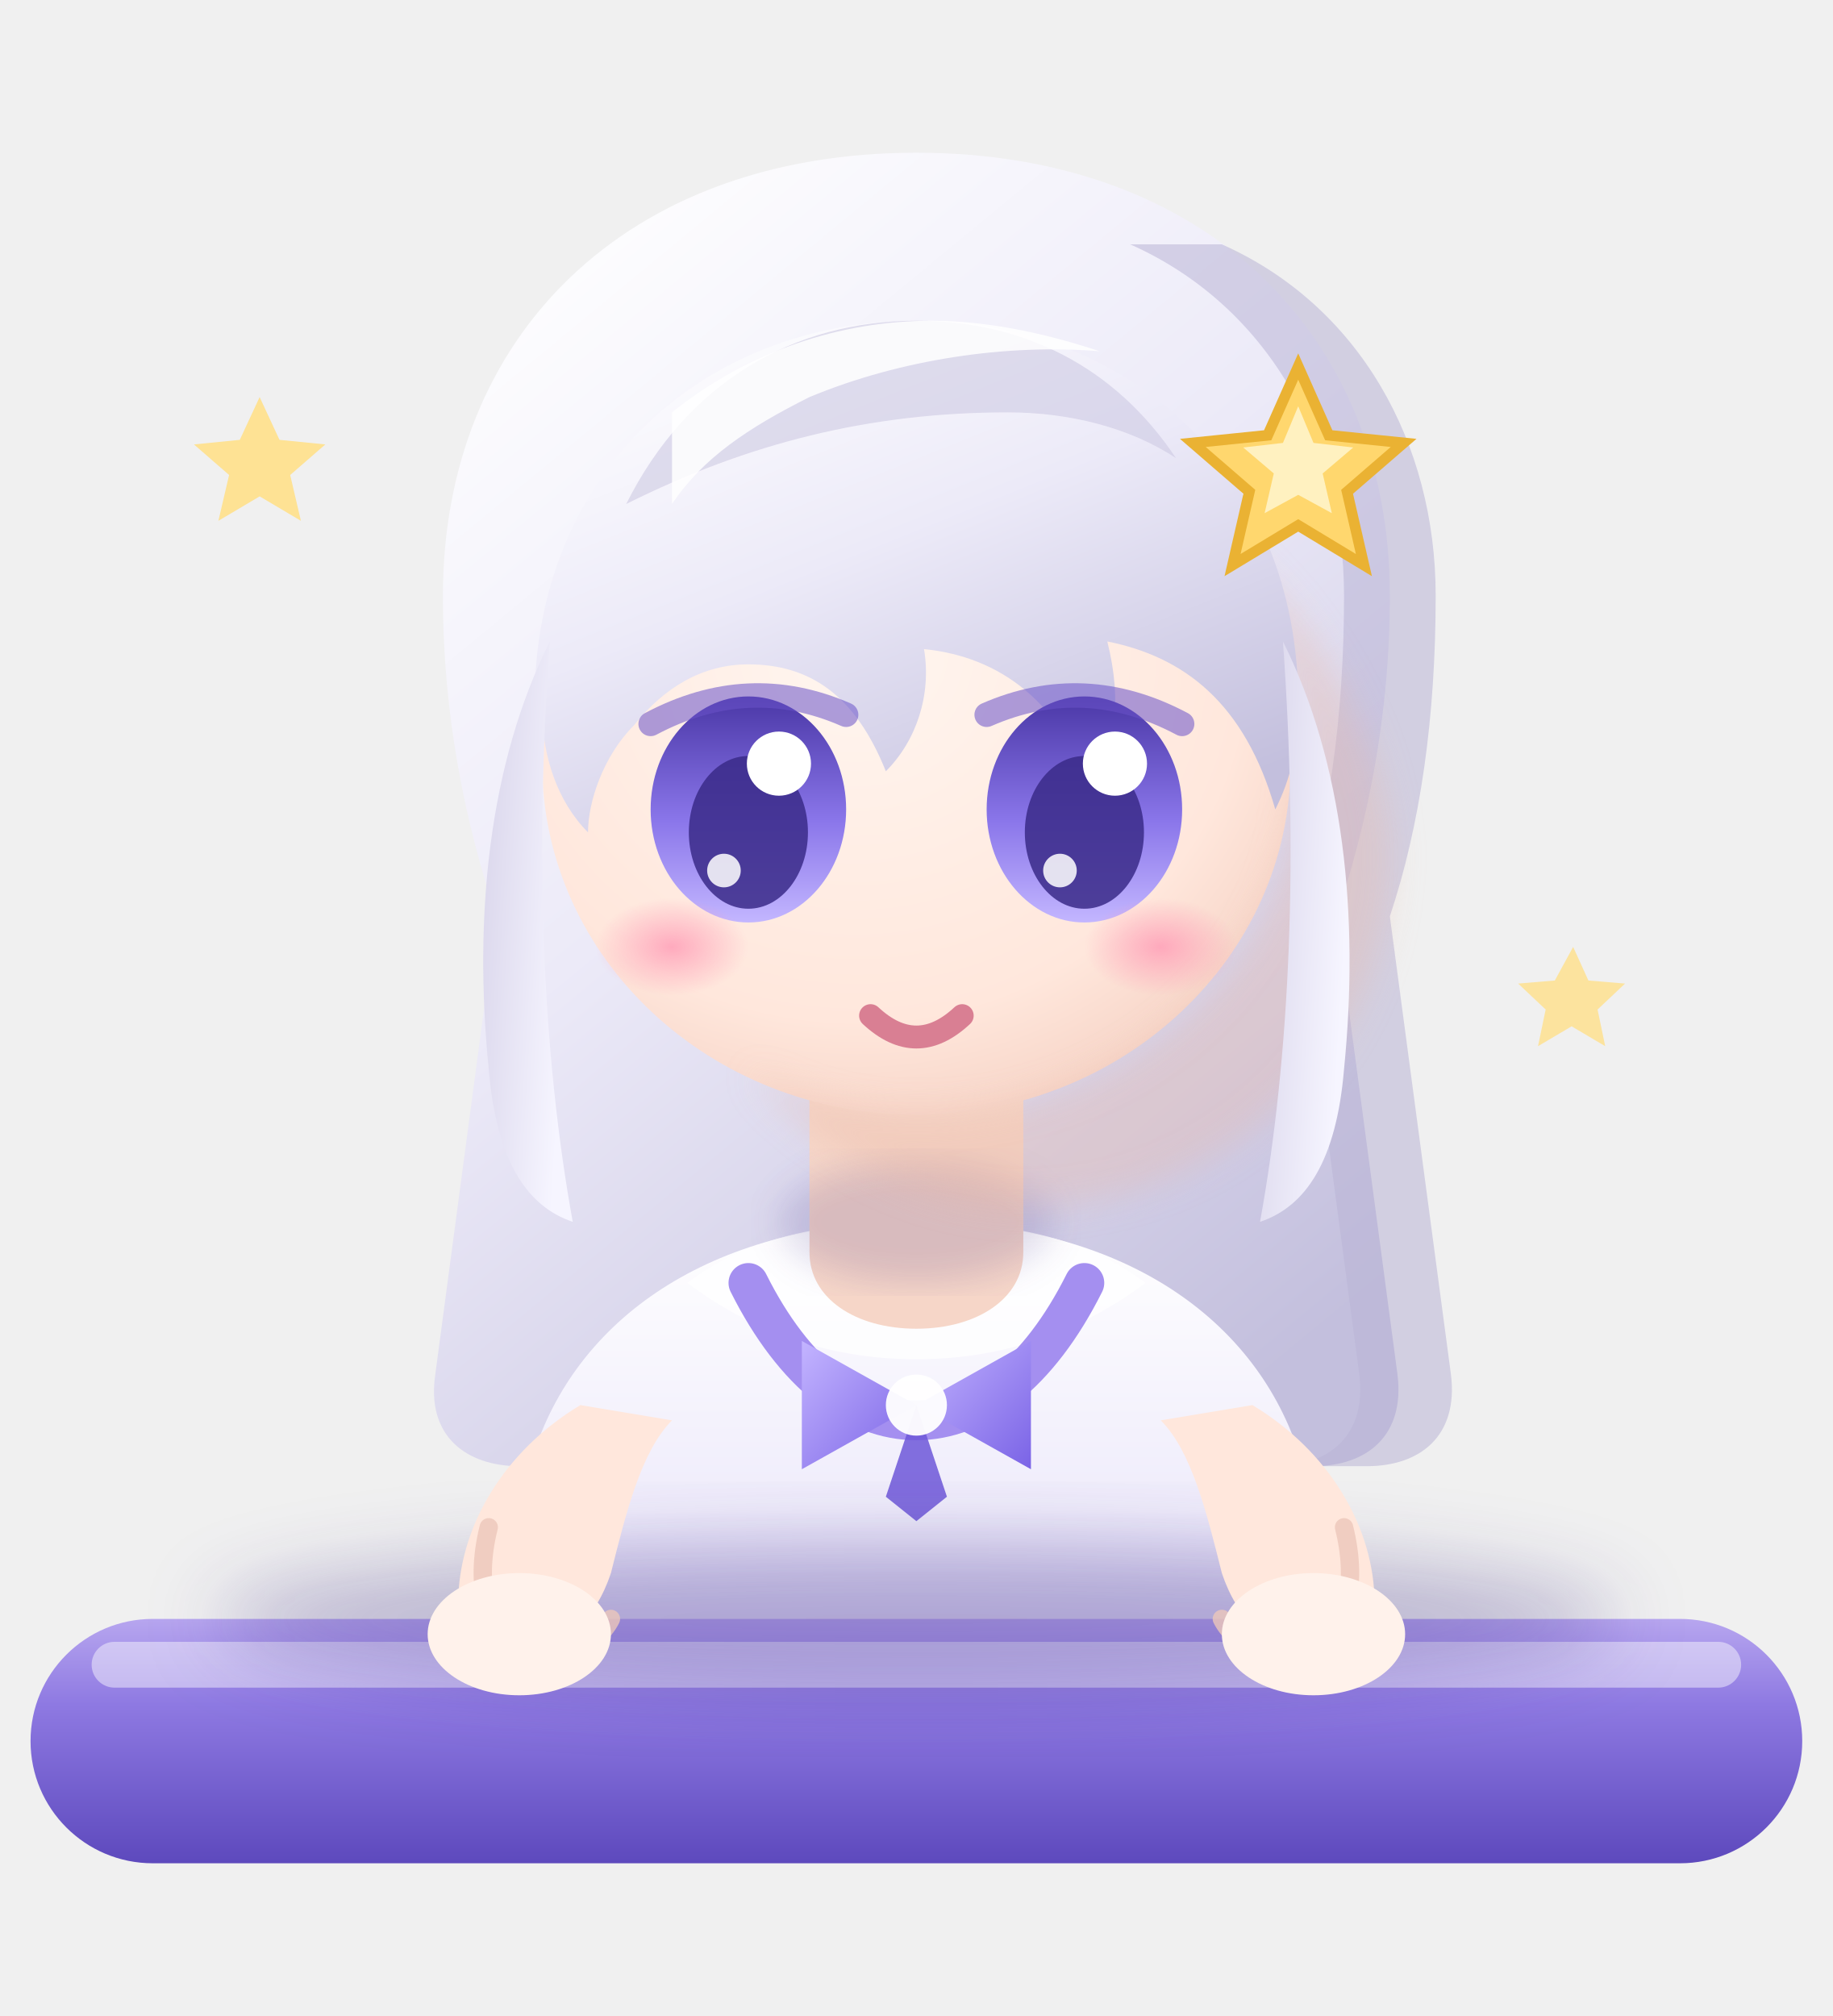
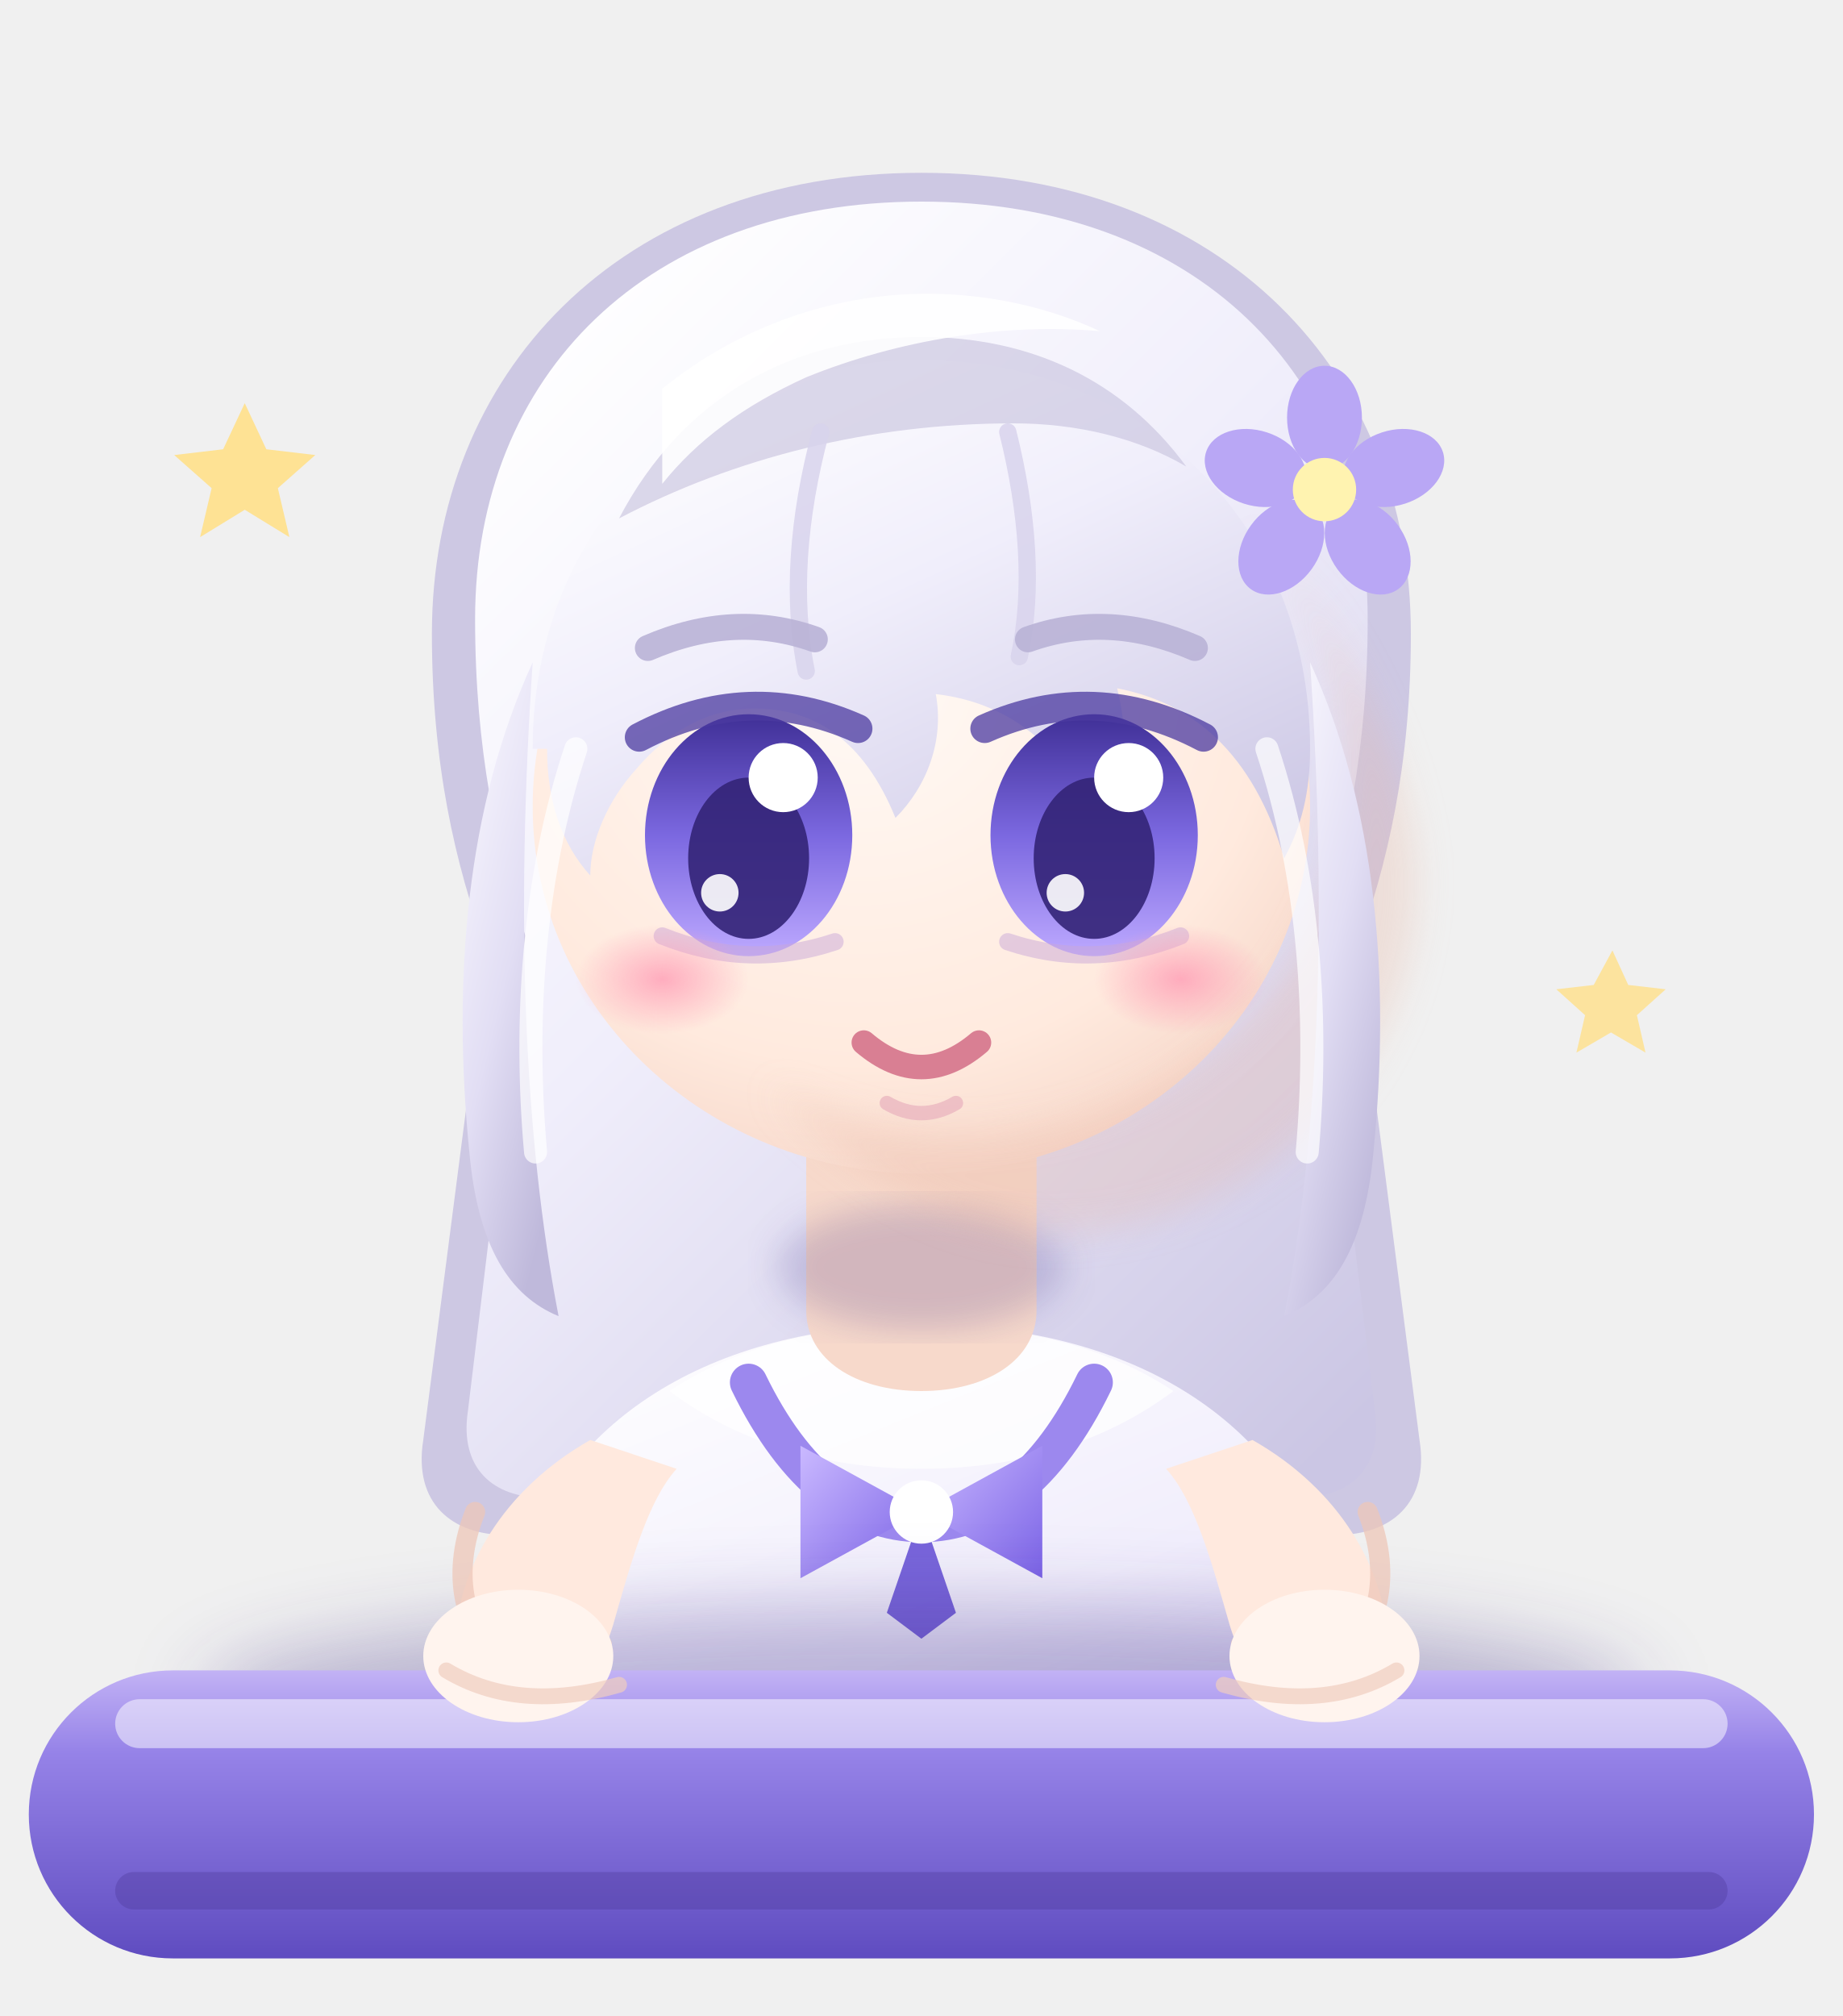
- <svg xmlns="http://www.w3.org/2000/svg" viewBox="0 0 120 132" width="120" height="132" role="img" aria-label="银发少女桌宠">
+ <svg xmlns="http://www.w3.org/2000/svg" viewBox="0 0 128 140" width="128" height="140" role="img" aria-label="银发紫瞳少女桌宠">
  <defs>
-     <linearGradient id="hairBase" x1="0.15" y1="0" x2="0.75" y2="1">
+     <linearGradient id="hairTop" x1="0.2" y1="0" x2="0.9" y2="1">
      <stop offset="0" stop-color="#ffffff" />
-       <stop offset="0.45" stop-color="#eceaf8" />
-       <stop offset="1" stop-color="#c3bfdd" />
+       <stop offset="0.42" stop-color="#f0eefb" />
+       <stop offset="1" stop-color="#cbc6e4" />
    </linearGradient>
-     <linearGradient id="hairSide" x1="0" y1="0" x2="1" y2="0.4">
-       <stop offset="0" stop-color="#d8d4ea" />
-       <stop offset="1" stop-color="#f6f5ff" />
+     <linearGradient id="hairLock" x1="0" y1="0" x2="0.6" y2="1">
+       <stop offset="0" stop-color="#fbfaff" />
+       <stop offset="0.55" stop-color="#e2def4" />
+       <stop offset="1" stop-color="#bfb9db" />
    </linearGradient>
-     <linearGradient id="dressG" x1="0" y1="0" x2="0" y2="1">
+     <linearGradient id="dressBody" x1="0.1" y1="0" x2="0.9" y2="1">
      <stop offset="0" stop-color="#ffffff" />
-       <stop offset="0.7" stop-color="#efecfb" />
-       <stop offset="1" stop-color="#d9d3f2" />
+       <stop offset="0.62" stop-color="#f1eefc" />
+       <stop offset="1" stop-color="#d7d0f0" />
    </linearGradient>
-     <linearGradient id="ledgeG" x1="0" y1="0" x2="0" y2="1">
-       <stop offset="0" stop-color="#b7a6ef" />
-       <stop offset="0.35" stop-color="#8e79e2" />
-       <stop offset="1" stop-color="#5d49bd" />
+     <linearGradient id="ledgeTop" x1="0" y1="0" x2="0" y2="1">
+       <stop offset="0" stop-color="#c2b2f5" />
+       <stop offset="0.28" stop-color="#9683e8" />
+       <stop offset="1" stop-color="#5f4cc0" />
    </linearGradient>
-     <linearGradient id="ribbonG" x1="0" y1="0" x2="1" y2="1">
-       <stop offset="0" stop-color="#c3b4ff" />
-       <stop offset="1" stop-color="#7a63e6" />
+     <linearGradient id="ribbon" x1="0" y1="0" x2="1" y2="1">
+       <stop offset="0" stop-color="#cab9ff" />
+       <stop offset="1" stop-color="#7b63e6" />
    </linearGradient>
-     <radialGradient id="skinG" cx="0.42" cy="0.34" r="0.75">
-       <stop offset="0" stop-color="#fff6f0" />
-       <stop offset="0.7" stop-color="#ffe7dc" />
-       <stop offset="1" stop-color="#f3cdbf" />
+     <linearGradient id="iris" x1="0" y1="0" x2="0" y2="1">
+       <stop offset="0" stop-color="#3f2f96" />
+       <stop offset="0.5" stop-color="#7b68e0" />
+       <stop offset="1" stop-color="#bda9ff" />
+     </linearGradient>
+     <radialGradient id="skin" cx="0.42" cy="0.32" r="0.78">
+       <stop offset="0" stop-color="#fffaf6" />
+       <stop offset="0.68" stop-color="#ffeade" />
+       <stop offset="1" stop-color="#f4d2c4" />
    </radialGradient>
-     <radialGradient id="cheekG" cx="0.5" cy="0.5" r="0.5">
-       <stop offset="0" stop-color="#ff9fb8" stop-opacity="0.85" />
-       <stop offset="1" stop-color="#ff9fb8" stop-opacity="0" />
+     <radialGradient id="blush" cx="0.5" cy="0.5" r="0.5">
+       <stop offset="0" stop-color="#ff9db6" stop-opacity="0.8" />
+       <stop offset="1" stop-color="#ff9db6" stop-opacity="0" />
    </radialGradient>
-     <linearGradient id="irisG" x1="0" y1="0" x2="0" y2="1">
-       <stop offset="0" stop-color="#4a37a6" />
-       <stop offset="0.55" stop-color="#8a76ea" />
-       <stop offset="1" stop-color="#c3b6ff" />
-     </linearGradient>
-     <filter id="softShadow" x="-40%" y="-40%" width="180%" height="180%">
-       <feGaussianBlur stdDeviation="2.4" />
+     <filter id="soft" x="-50%" y="-50%" width="200%" height="200%">
+       <feGaussianBlur stdDeviation="2.6" />
    </filter>
-     <filter id="blur1">
-       <feGaussianBlur stdDeviation="1.1" />
+     <filter id="soft2">
+       <feGaussianBlur stdDeviation="1.2" />
    </filter>
  </defs>
-   <path d="M60 10c-19 0-31 12-31 29 0 8 1.5 15 3.5 21l-4 30c-0.6 4 2 6 5.5 6h52c3.5 0 6-2 5.5-6l-4-30c2-6 3.5-13 3.5-21 0-17-12-29-31-29z" fill="url(#hairBase)" />
-   <path d="M74 16c9 4 14 13 14 23 0 8-1 15-3 21l4 30c0.5 4-2 6-5.5 6h6c3.5 0 6-2 5.5-6l-4-30c2-6 3-13 3-21 0-10-5-19-14-23z" fill="#b9b4d6" opacity="0.55" />
-   <path d="M60 80c-13 0-22 6-25 15l-3 12h56l-3-12c-3-9-12-15-25-15z" fill="url(#dressG)" />
-   <path d="M60 80c-6 0-11 1-15 4 4 3 9 5 15 5s11-2 15-5c-4-3-9-4-15-4z" fill="#ffffff" opacity="0.75" />
-   <path d="M49 84c3 6 7 9 11 9s8-3 11-9" fill="none" stroke="#a48ff0" stroke-width="2.6" stroke-linecap="round" />
-   <g transform="translate(60,92)">
-     <path d="M0 0l-7.5-4.2v8.4z" fill="url(#ribbonG)" />
-     <path d="M0 0l7.5-4.2v8.4z" fill="url(#ribbonG)" />
-     <path d="M0 0l-2 6 2 1.6 2-1.6z" fill="#6d57d8" opacity="0.85" />
-     <circle r="2" fill="#ffffff" opacity="0.95" />
+   <path d="M64 12c-21 0-34 14-34 32 0 9 1.6 16 3.8 22l-4.4 34c-0.7 4.4 2 6.6 5.8 6.6h57.6c3.8 0 6.5-2.2 5.8-6.6l-4.4-34c2.2-6 3.8-13 3.8-22 0-18-13-32-34-32z" fill="#cdc8e3" />
+   <path d="M64 14c-19 0-31 12-31 29 0 9 1.5 16 3.5 22l-4 33c-0.6 4 1.8 6 5.2 6h52.6c3.4 0 5.8-2 5.2-6l-4-33c2-6 3.5-13 3.5-22 0-17-12-29-31-29z" fill="url(#hairTop)" />
+   <path d="M64 92c-15 0-25 7-28 17l-3.4 15h62.8L92 109c-3-10-13-17-28-17z" fill="url(#dressBody)" />
+   <path d="M64 92c-7 0-13 1.6-17.5 4.6C51 100 57 102 64 102s13-2 17.5-5.4C77 93.6 71 92 64 92z" fill="#ffffff" opacity="0.72" />
+   <path d="M52 96c3.2 6.6 7.4 9.8 12 9.8s8.8-3.2 12-9.8" fill="none" stroke="#9c88ee" stroke-width="2.6" stroke-linecap="round" />
+   <g transform="translate(64,105)">
+     <path d="M0 0l-8.4-4.6v9.2z" fill="url(#ribbon)" />
+     <path d="M0 0l8.4-4.6v9.2z" fill="url(#ribbon)" />
+     <path d="M0 0l-2.4 7 2.4 1.8 2.4-1.8z" fill="#6a55d6" opacity="0.9" />
+     <circle r="2.2" fill="#ffffff" />
  </g>
-   <rect x="2" y="106" width="116" height="16" rx="8" fill="url(#ledgeG)" />
-   <rect x="6" y="107.5" width="108" height="3" rx="1.5" fill="#ffffff" opacity="0.45" />
-   <ellipse cx="60" cy="106" rx="46" ry="5" fill="#3b2c86" opacity="0.28" filter="url(#softShadow)" />
-   <path d="M38 92c-5 3-8 8-8 13 0 2 2 3 4 3 3 0 5-2 6-5 1-4 2-8 4-10z" fill="#ffe7dc" />
-   <path d="M82 92c5 3 8 8 8 13 0 2-2 3-4 3-3 0-5-2-6-5-1-4-2-8-4-10z" fill="#ffe7dc" />
-   <path d="M32 100c-1 4 0 7 2 8 2 1 5 0 6-2" fill="none" stroke="#ecc7ba" stroke-width="1.2" stroke-linecap="round" opacity="0.8" />
-   <path d="M88 100c1 4 0 7-2 8-2 1-5 0-6-2" fill="none" stroke="#ecc7ba" stroke-width="1.2" stroke-linecap="round" opacity="0.8" />
-   <ellipse cx="34" cy="107" rx="6" ry="4" fill="#fff2eb" />
-   <ellipse cx="86" cy="107" rx="6" ry="4" fill="#fff2eb" />
-   <path d="M53 72h14v10c0 3-3 5-7 5s-7-2-7-5z" fill="#f6d6c8" />
-   <ellipse cx="60" cy="80" rx="9" ry="4" fill="#3b2c86" opacity="0.16" filter="url(#blur1)" />
-   <ellipse cx="60" cy="50" rx="24.5" ry="23" fill="url(#skinG)" />
-   <path d="M78 34c5 5 7 11 7 16 0 13-11 23-25 23-4 0-8-1-11-3 5 6 12 9 18 9 13 0 24-10 24-23 0-6-4-16-13-22z" fill="#e9b9a8" opacity="0.35" filter="url(#blur1)" />
-   <path d="M35 46c0-15 11-25 25-25s25 10 25 25c0 3-0.5 5-1.5 7-2-7-6-10-11-11 1 4 0.5 7-1 10-2-6-6-9-11-9.5 0.5 3-0.5 6-2.5 8-2-5-5-7-9-7-3 0-5.5 1.5-7.5 4-2 2-3 5-3 7-2-2-3-5-3-8z" fill="url(#hairBase)" />
-   <path d="M41 33c4-8 11-12 19-12 7 0 13 3 17 9-3-2-7-3-11-3-9 0-17 2-25 6z" fill="#cdc9e2" opacity="0.6" />
-   <path d="M44 27c5-4 11-6 17-6 4 0 8 1 11 2-6-0.5-13 0.5-19 3-4 2-7 4-9 7z" fill="#ffffff" opacity="0.85" />
-   <path d="M36 42c-4 8-5 18-4 28 0.5 6 2.5 9 5.5 10-2-11-2.5-24-1.5-38z" fill="url(#hairSide)" />
-   <path d="M84 42c4 8 5 18 4 28-0.5 6-2.5 9-5.5 10 2-11 2.5-24 1.5-38z" fill="url(#hairSide)" />
-   <g transform="translate(85,31)">
-     <path d="M0-7l2 4.5 4.9.5-3.7 3.2 1.1 4.8L0 3.4l-4.3 2.6 1.1-4.8-3.7-3.2 4.9-.5z" fill="#ffd76e" stroke="#eab233" stroke-width="0.7" />
-     <path d="M0-4.4l1 2.4 2.6.3-2 1.7.6 2.6L0 1.4l-2.2 1.2.6-2.6-2-1.7 2.6-.3z" fill="#fff4c9" opacity="0.9" />
+   <ellipse cx="64" cy="118" rx="50" ry="6.5" fill="#3a2b86" opacity="0.3" filter="url(#soft)" />
+   <rect x="2" y="116" width="124" height="20" rx="10" fill="url(#ledgeTop)" />
+   <rect x="8" y="118" width="112" height="3.4" rx="1.7" fill="#ffffff" opacity="0.5" />
+   <rect x="8" y="130" width="112" height="2.6" rx="1.3" fill="#4a3799" opacity="0.35" />
+   <path d="M41 100c-6 3.4-9.4 9-9.4 14.6 0 2.4 2 3.8 4.4 3.8 3.4 0 5.6-2.2 6.6-5.6 1.2-4.2 2.4-8.6 4.4-10.8z" fill="#ffe9de" />
+   <path d="M87 100c6 3.4 9.4 9 9.4 14.6 0 2.4-2 3.8-4.4 3.8-3.4 0-5.6-2.2-6.6-5.6-1.2-4.2-2.4-8.6-4.4-10.8z" fill="#ffe9de" />
+   <path d="M33 105c-1.6 4-1 8 1.8 10.2 2.2 1.7 5.4 1.2 7-1" fill="none" stroke="#eec7b8" stroke-width="1.4" stroke-linecap="round" opacity="0.75" />
+   <path d="M95 105c1.6 4 1 8-1.8 10.2-2.2 1.7-5.4 1.2-7-1" fill="none" stroke="#eec7b8" stroke-width="1.4" stroke-linecap="round" opacity="0.75" />
+   <ellipse cx="36" cy="115" rx="6.6" ry="4.6" fill="#fff4ee" />
+   <ellipse cx="92" cy="115" rx="6.6" ry="4.6" fill="#fff4ee" />
+   <path d="M31 116q5 3 12 1" fill="none" stroke="#f0cdbf" stroke-width="1.1" stroke-linecap="round" opacity="0.7" />
+   <path d="M97 116q-5 3-12 1" fill="none" stroke="#f0cdbf" stroke-width="1.1" stroke-linecap="round" opacity="0.7" />
+   <path d="M56 80h16v11c0 3.4-3.4 5.6-8 5.6s-8-2.2-8-5.6z" fill="#f7d9cb" />
+   <ellipse cx="64" cy="88" rx="10" ry="4.4" fill="#3a2b86" opacity="0.2" filter="url(#soft2)" />
+   <ellipse cx="64" cy="56" rx="27" ry="25.5" fill="url(#skin)" />
+   <path d="M86 36c5.4 5.4 7.6 11.6 7.6 17.4 0 14-11.6 25.4-27 25.4-4.6 0-9-1.2-13-3.4 5.4 6.4 13 10.2 19.4 10.2 14 0 25.4-11 25.4-24.4 0-6.6-4.4-17.6-12.4-25.2z" fill="#e8b7a5" opacity="0.3" filter="url(#soft2)" />
+   <path d="M37 52c0-16 12-27 27-27s27 11 27 27c0 3-0.6 5.4-1.8 7.6-2.2-7.4-6.4-10.8-11.6-11.8 1 4.2 0.6 7.6-1 10.6-2.2-6.4-6.4-9.6-11.6-10.2 0.6 3.2-0.6 6.4-2.8 8.6-2.2-5.4-5.6-7.6-9.8-7.6-3.2 0-6 1.6-8.2 4.2-2 2.2-3.2 5-3.2 7.4-2-2.2-3-5.2-3-8.8z" fill="url(#hairTop)" />
+   <path d="M43 36c4.4-8.4 12-12.6 21-12.6 7.6 0 14 3 18.4 9-3.4-2-7.6-3-12-3-10 0-19.4 2.4-27.4 6.6z" fill="#c6c1dd" opacity="0.62" />
+   <path d="M46 27c5.4-4.4 12-6.6 18.4-6.6 4.4 0 8.6 1 12 2.6-6.6-0.6-14 0.6-20.4 3.2-4.4 2-7.6 4.4-10 7.4z" fill="#ffffff" opacity="0.9" />
+   <path d="M57 30c-1.6 6-2 11.6-1 16.6M70 30c1.4 5.6 1.8 11 0.8 15.6" stroke="#d8d3ec" stroke-width="1.2" fill="none" stroke-linecap="round" opacity="0.85" />
+   <path d="M37 46c-4.6 10-5.6 22-4.4 34 0.6 6.6 2.8 10 6.2 11.4-2.4-12.4-3-27.6-1.8-45.4z" fill="url(#hairLock)" />
+   <path d="M91 46c4.6 10 5.6 22 4.4 34-0.6 6.6-2.8 10-6.2 11.4 2.4-12.4 3-27.6 1.8-45.4z" fill="url(#hairLock)" />
+   <path d="M40 52c-3 9-3.6 19-2.8 28" stroke="#ffffff" stroke-width="1.6" fill="none" stroke-linecap="round" opacity="0.7" />
+   <path d="M88 52c3 9 3.6 19 2.8 28" stroke="#ffffff" stroke-width="1.6" fill="none" stroke-linecap="round" opacity="0.7" />
+   <g transform="translate(92,34)">
+     <g fill="#b9a7f5">
+       <ellipse cx="0" cy="-5" rx="2.6" ry="3.6" />
+       <ellipse cx="4.8" cy="-1.5" rx="2.6" ry="3.6" transform="rotate(72 4.8 -1.5)" />
+       <ellipse cx="3" cy="4" rx="2.6" ry="3.6" transform="rotate(144 3 4)" />
+       <ellipse cx="-3" cy="4" rx="2.6" ry="3.6" transform="rotate(216 -3 4)" />
+       <ellipse cx="-4.8" cy="-1.5" rx="2.6" ry="3.6" transform="rotate(288 -4.8 -1.5)" />
+     </g>
+     <circle r="2.2" fill="#fff3b0" />
  </g>
  <g>
-     <ellipse cx="49" cy="53" rx="6.4" ry="7.4" fill="url(#irisG)" />
-     <ellipse cx="71" cy="53" rx="6.4" ry="7.4" fill="url(#irisG)" />
-     <ellipse cx="49" cy="54.5" rx="3.9" ry="5" fill="#3a2a88" opacity="0.85" />
-     <ellipse cx="71" cy="54.5" rx="3.9" ry="5" fill="#3a2a88" opacity="0.85" />
-     <circle cx="51" cy="50" r="2.1" fill="#ffffff" />
-     <circle cx="73" cy="50" r="2.1" fill="#ffffff" />
-     <circle cx="47.4" cy="57" r="1.1" fill="#ffffff" opacity="0.85" />
-     <circle cx="69.4" cy="57" r="1.1" fill="#ffffff" opacity="0.85" />
-     <path d="M42.6 47.4q6.4-3.4 12.8-0.6" stroke="#6a52c9" stroke-width="1.6" fill="none" stroke-linecap="round" opacity="0.55" />
-     <path d="M64.6 46.8q6.4-2.8 12.8 0.6" stroke="#6a52c9" stroke-width="1.6" fill="none" stroke-linecap="round" opacity="0.55" />
+     <ellipse cx="52" cy="58" rx="7.2" ry="8.4" fill="url(#iris)" />
+     <ellipse cx="76" cy="58" rx="7.2" ry="8.4" fill="url(#iris)" />
+     <ellipse cx="52" cy="59.6" rx="4.2" ry="5.6" fill="#332377" opacity="0.9" />
+     <ellipse cx="76" cy="59.6" rx="4.2" ry="5.6" fill="#332377" opacity="0.9" />
+     <circle cx="54.4" cy="54" r="2.4" fill="#ffffff" />
+     <circle cx="78.4" cy="54" r="2.4" fill="#ffffff" />
+     <circle cx="50" cy="62" r="1.3" fill="#ffffff" opacity="0.9" />
+     <circle cx="74" cy="62" r="1.3" fill="#ffffff" opacity="0.9" />
+     <path d="M44.4 51.2q7.6-4 15.2-0.6" stroke="#4b3aa0" stroke-width="2" fill="none" stroke-linecap="round" opacity="0.75" />
+     <path d="M68.4 50.6q7.6-3.4 15.2 0.6" stroke="#4b3aa0" stroke-width="2" fill="none" stroke-linecap="round" opacity="0.75" />
+     <path d="M46 65q6 2.4 12 0.4" stroke="#c9a7d8" stroke-width="1.2" fill="none" stroke-linecap="round" opacity="0.5" />
+     <path d="M70 65.4q6 2 12-0.4" stroke="#c9a7d8" stroke-width="1.2" fill="none" stroke-linecap="round" opacity="0.5" />
  </g>
-   <ellipse cx="44" cy="62" rx="5" ry="3.2" fill="url(#cheekG)" />
-   <ellipse cx="76" cy="62" rx="5" ry="3.2" fill="url(#cheekG)" />
-   <path d="M57 66.5q3 2.8 6 0" stroke="#d97f93" stroke-width="1.5" fill="none" stroke-linecap="round" />
+   <path d="M45 45q6-2.6 11.6-0.6M71.4 44.4q5.6-2 11.6 0.6" stroke="#b9b3d6" stroke-width="1.8" fill="none" stroke-linecap="round" opacity="0.9" />
+   <ellipse cx="46" cy="68" rx="6" ry="3.8" fill="url(#blush)" />
+   <ellipse cx="82" cy="68" rx="6" ry="3.8" fill="url(#blush)" />
+   <path d="M60 72.4q4 3.4 8 0" stroke="#d97f93" stroke-width="1.7" fill="none" stroke-linecap="round" />
+   <path d="M61.6 76.6q2.4 1.4 4.8 0" stroke="#e8b0bd" stroke-width="1" fill="none" stroke-linecap="round" opacity="0.7" />
  <g fill="#ffe08a">
-     <path d="M17 26l1.3 2.8 3 .3-2.3 2 .7 3-2.7-1.6-2.7 1.6.7-3-2.3-2 3-.3z" opacity="0.9">
+     <path d="M17 28l1.5 3.2 3.4.4-2.6 2.3.8 3.4-3.1-1.9-3.1 1.9.8-3.4-2.6-2.3 3.4-.4z" opacity="0.9">
      <animate attributeName="opacity" values="0.25;1;0.25" dur="3s" begin="0s" repeatCount="indefinite" />
-       <animateTransform attributeName="transform" type="translate" values="0 0; 0 -3; 0 0" dur="3s" begin="0s" repeatCount="indefinite" />
+       <animateTransform attributeName="transform" type="translate" values="0 0; 0 -3.4; 0 0" dur="3s" begin="0s" repeatCount="indefinite" />
    </path>
-     <path d="M103 62l1 2.2 2.4.2-1.8 1.7.5 2.4-2.2-1.3-2.2 1.3.5-2.4-1.8-1.7 2.4-.2z" opacity="0.8">
+     <path d="M112 66l1.1 2.4 2.6.3-2 1.8.6 2.6-2.4-1.4-2.4 1.4.6-2.6-2-1.8 2.6-.3z" opacity="0.8">
      <animate attributeName="opacity" values="0.2;0.95;0.2" dur="3.4s" begin="0.8s" repeatCount="indefinite" />
-       <animateTransform attributeName="transform" type="translate" values="0 0; 0 -2.5; 0 0" dur="3.4s" begin="0.8s" repeatCount="indefinite" />
+       <animateTransform attributeName="transform" type="translate" values="0 0; 0 -2.8; 0 0" dur="3.4s" begin="0.8s" repeatCount="indefinite" />
    </path>
  </g>
</svg>
